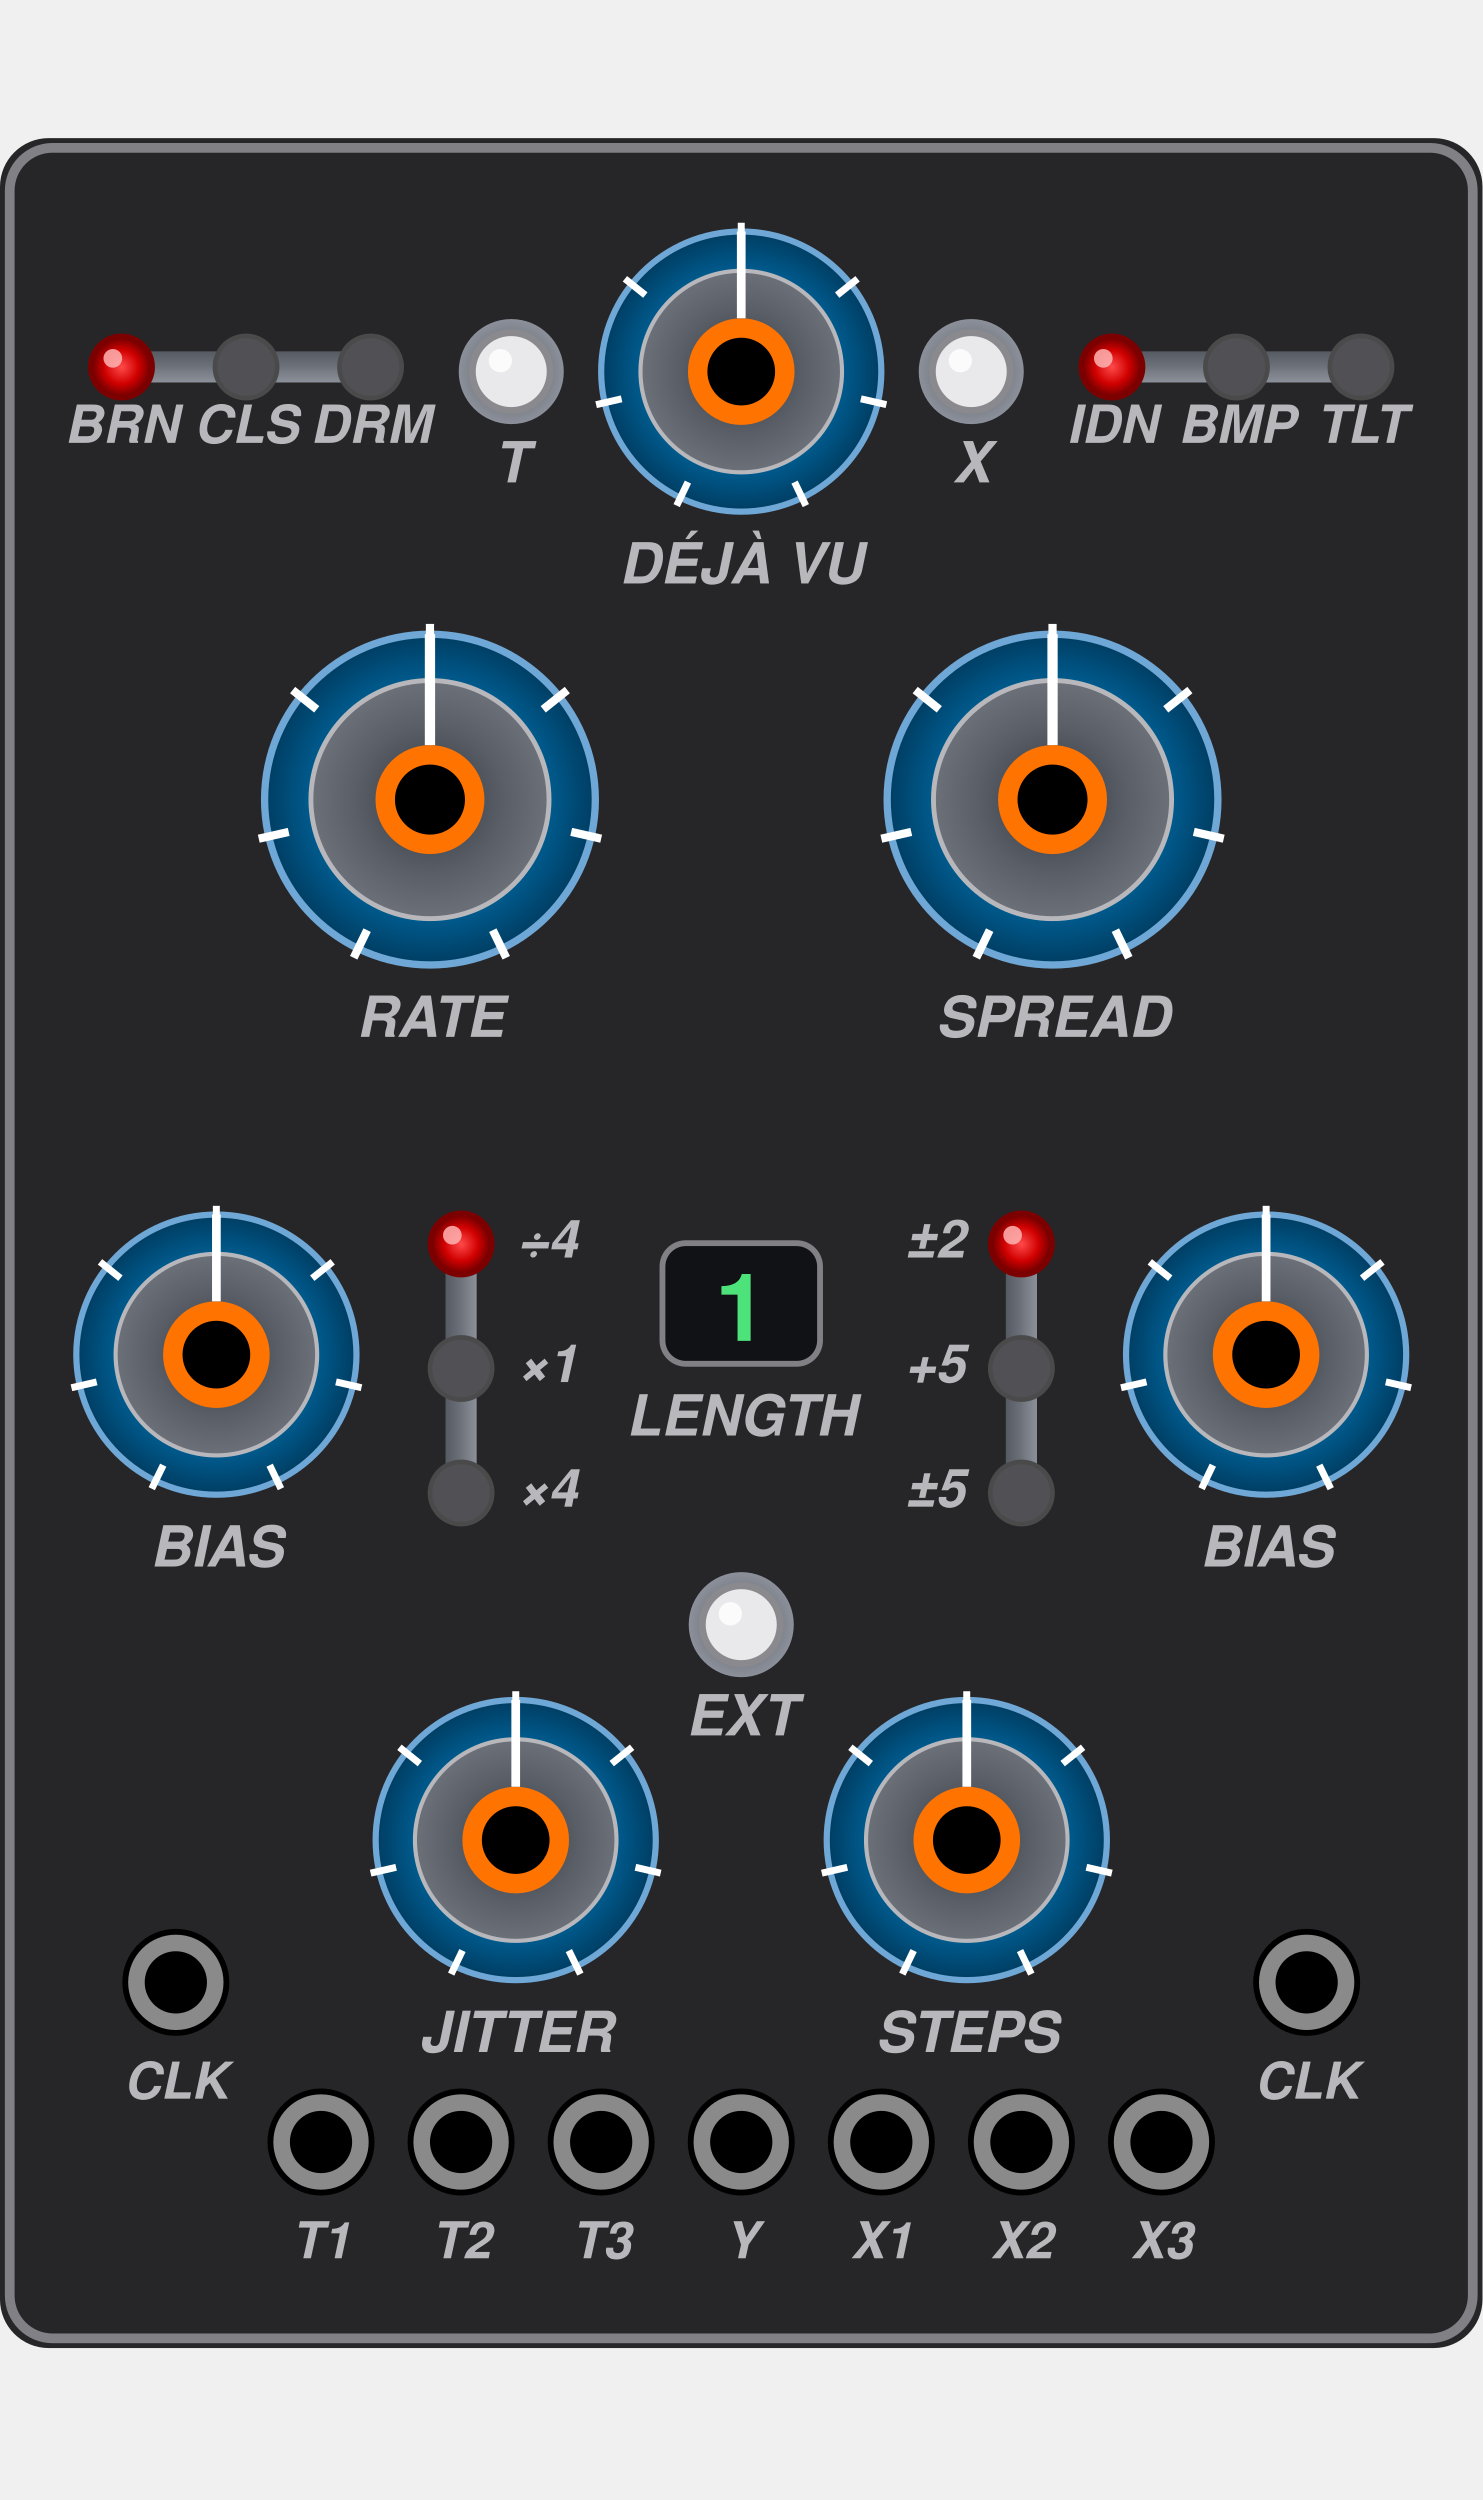
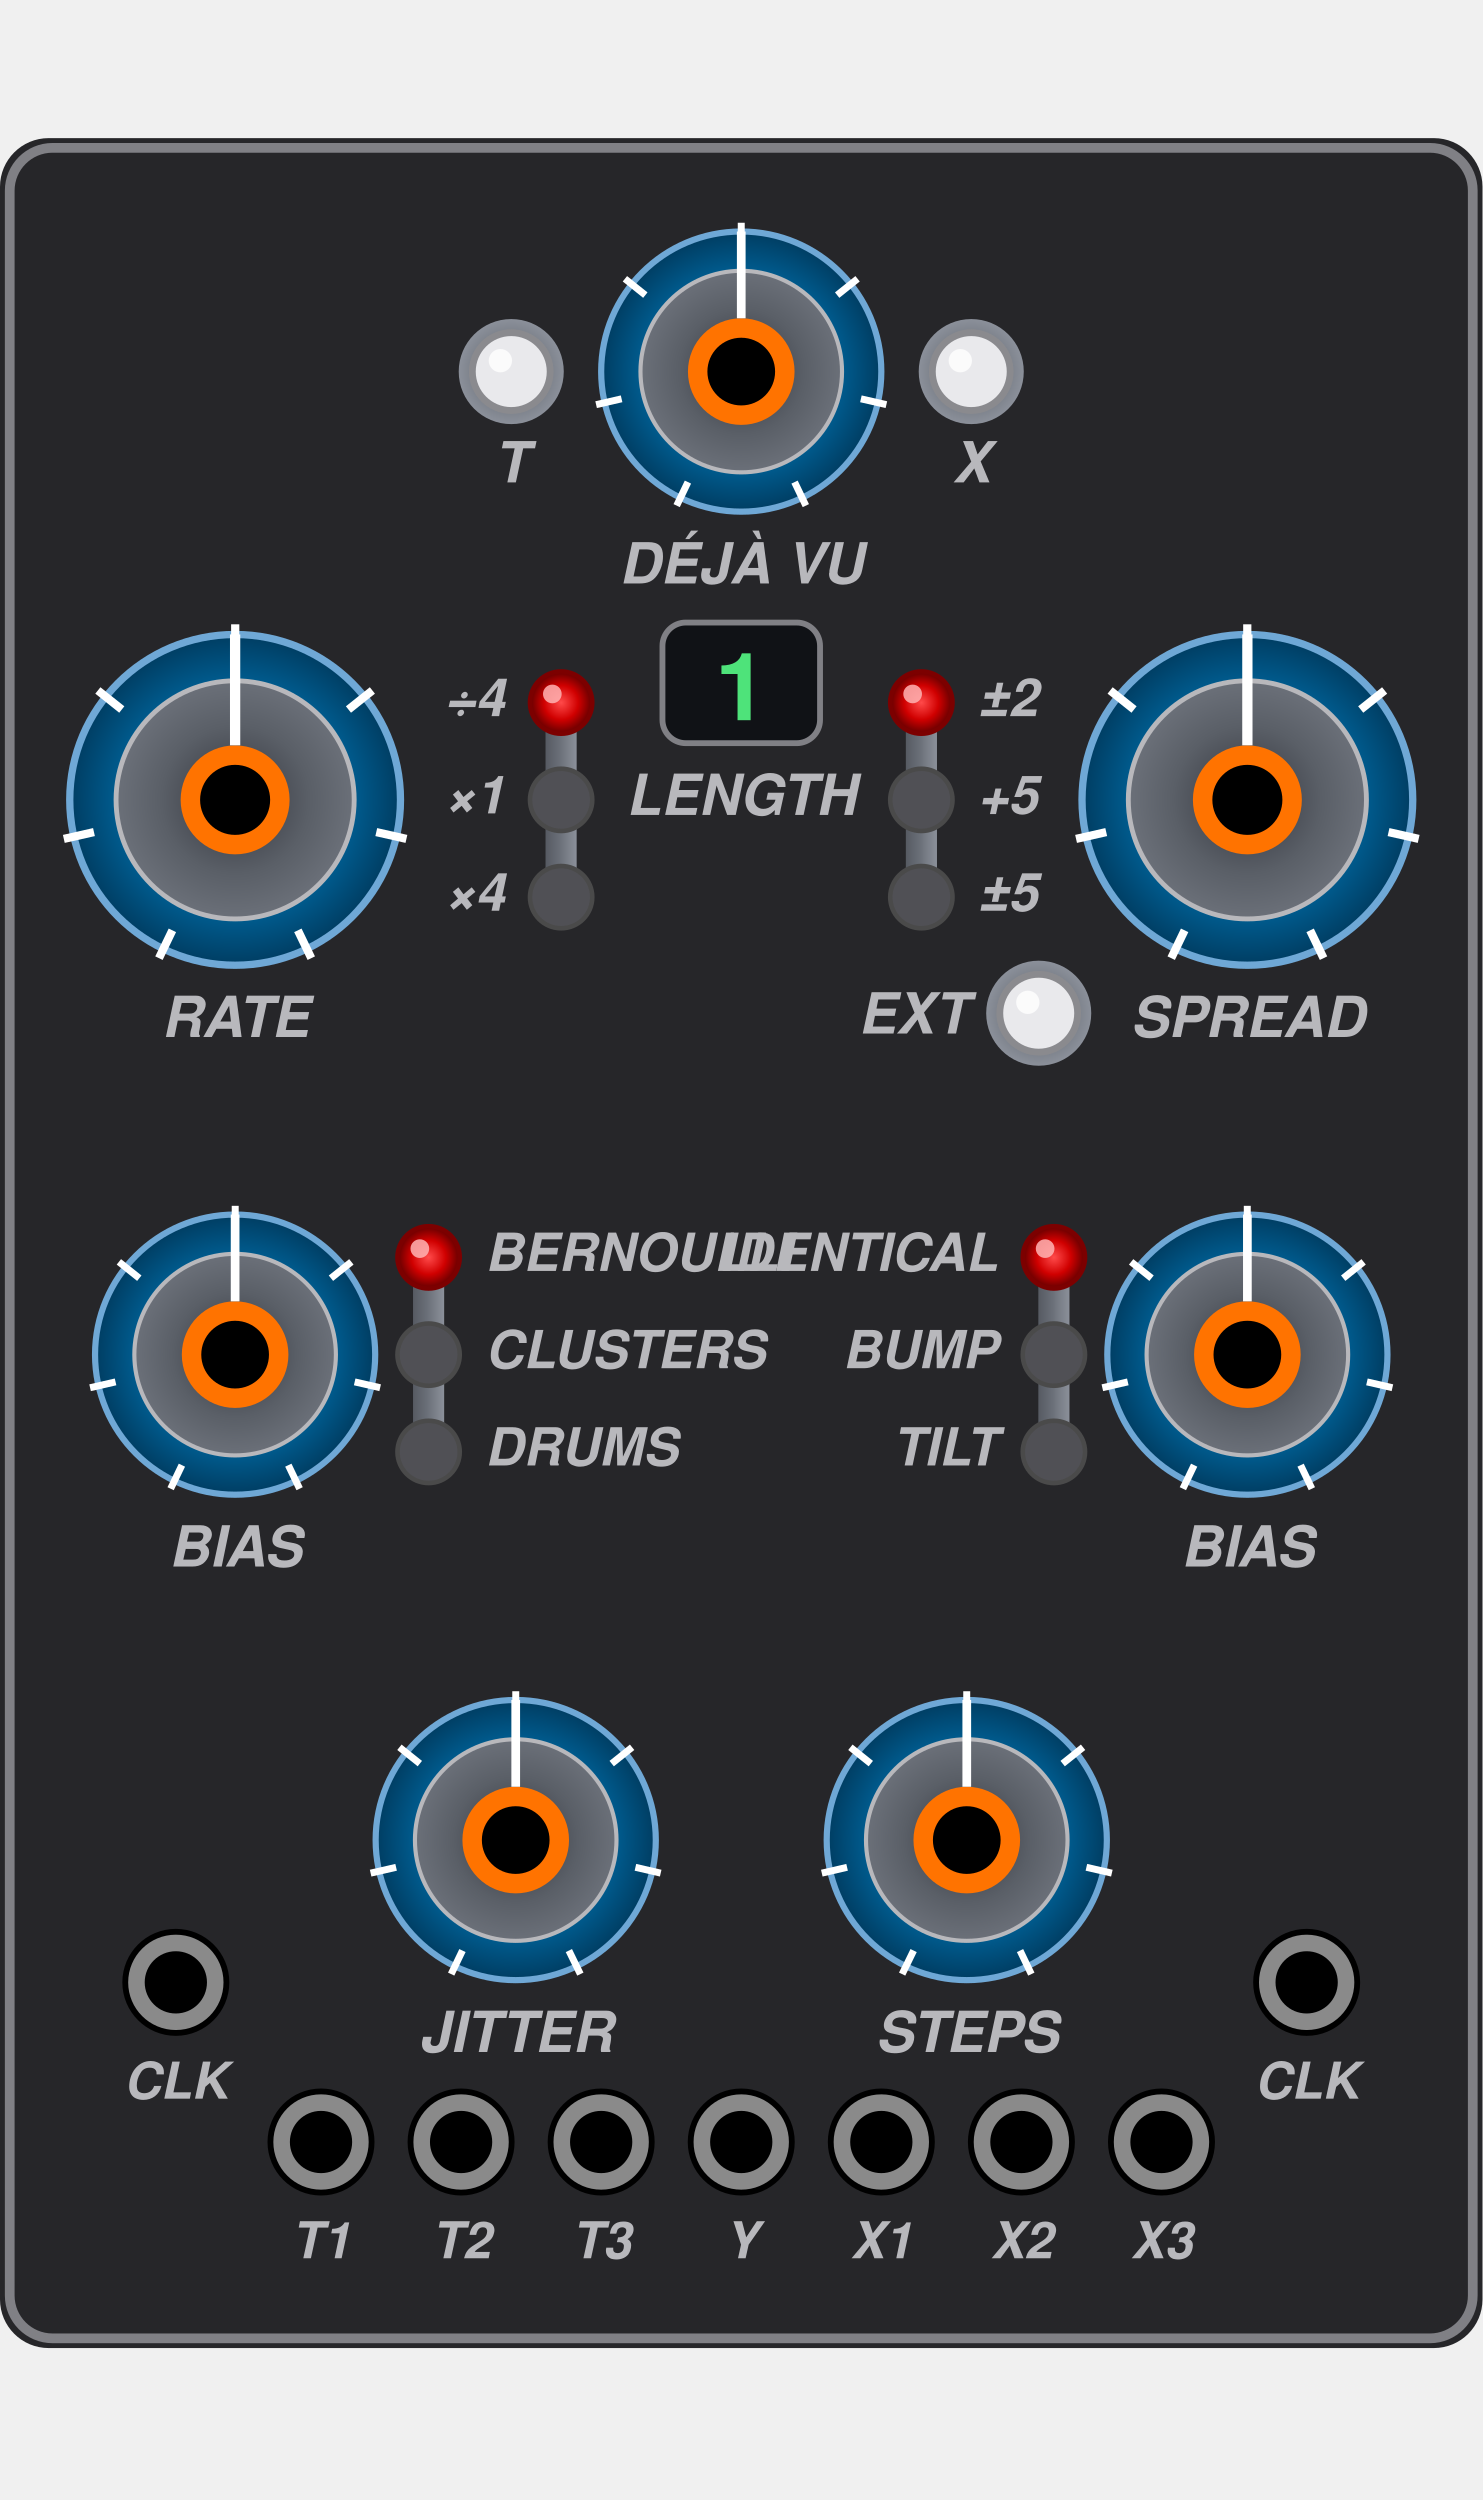
<svg xmlns="http://www.w3.org/2000/svg" width="76.2mm" height="128.5mm" viewBox="3.9 0 76.2 128.5" font-family="Arial Narrow, Helvetica, Arial, sans-serif">
  <defs>
    <linearGradient id="metalStripV" x1="0" y1="0" x2="1" y2="0">
      <stop offset="0" stop-color="#565a62" />
      <stop offset="0.45" stop-color="#6a6f78" />
      <stop offset="0.7" stop-color="#7a7f88" />
      <stop offset="1" stop-color="#8b909a" />
    </linearGradient>
    <linearGradient id="metalStripH" x1="0" y1="0" x2="0" y2="1">
      <stop offset="0" stop-color="#565a62" />
      <stop offset="0.45" stop-color="#6a6f78" />
      <stop offset="0.7" stop-color="#7a7f88" />
      <stop offset="1" stop-color="#8b909a" />
    </linearGradient>
    <radialGradient id="metalDisc">
      <stop offset="0" stop-color="#565a62" />
      <stop offset="0.45" stop-color="#6a6f78" />
      <stop offset="0.7" stop-color="#7a7f88" />
      <stop offset="1" stop-color="#8b909a" />
    </radialGradient>
    <radialGradient id="blueRing">
      <stop offset="0" stop-color="#1688cc" />
      <stop offset="0.55" stop-color="#006da8" />
      <stop offset="1" stop-color="#003d62" />
    </radialGradient>
    <radialGradient id="orangeRing">
      <stop offset="0" stop-color="#f2953a" />
      <stop offset="0.55" stop-color="#d06b00" />
      <stop offset="1" stop-color="#6f3800" />
    </radialGradient>
    <radialGradient id="greenRing">
      <stop offset="0" stop-color="#3ec06a" />
      <stop offset="0.55" stop-color="#149146" />
      <stop offset="1" stop-color="#0a4a24" />
    </radialGradient>
    <radialGradient id="purpleRing">
      <stop offset="0" stop-color="#a07ae0" />
      <stop offset="0.55" stop-color="#7548c0" />
      <stop offset="1" stop-color="#3d2268" />
    </radialGradient>
    <radialGradient id="blueDial">
      <stop offset="0" stop-color="#1d79b7" />
      <stop offset="0.6" stop-color="#00639a" />
      <stop offset="1" stop-color="#00456e" />
    </radialGradient>
    <radialGradient id="knobCap">
      <stop offset="0" stop-color="#3a3d43" />
      <stop offset="0.4" stop-color="#4c5058" />
      <stop offset="0.62" stop-color="#5a5f67" />
      <stop offset="1" stop-color="#6b7079" />
    </radialGradient>
    <radialGradient id="redLed">
      <stop offset="0" stop-color="#ff4a4a" />
      <stop offset="0.55" stop-color="#d00000" />
      <stop offset="1" stop-color="#650000" />
    </radialGradient>
    <radialGradient id="greenLed">
      <stop offset="0" stop-color="#5cf07a" />
      <stop offset="0.55" stop-color="#12a531" />
      <stop offset="1" stop-color="#054d15" />
    </radialGradient>
    <radialGradient id="orangeLed">
      <stop offset="0" stop-color="#ffbf5c" />
      <stop offset="0.55" stop-color="#ef7d00" />
      <stop offset="1" stop-color="#7a3a00" />
    </radialGradient>
  </defs>
  <g transform="translate(3.9 7.0994)">
    <rect x="0" y="0" width="76.2" height="113.591" rx="2.5" fill="#262629" />
    <rect x="0.5" y="0.5" width="75.2" height="112.591" rx="2.2" fill="none" stroke="#808085" stroke-width="0.5" />
    <g data-wcoast-param="tDejaVu">
      <circle cx="26.278" cy="12" r="2.70" fill="url(#metalDisc)" pointer-events="none" data-wcoast-role="button-metal" />
      <circle cx="26.278" cy="12" r="2" fill="#e9e9ec" stroke="#8a8a8e" stroke-width="0.35" data-wcoast-role="step-indicator" data-wcoast-step="on" />
      <circle cx="25.72" cy="11.44" r="0.60" fill="#ffffff" opacity="0.8" data-wcoast-role="led-gloss" pointer-events="none" />
      <text x="26.278" y="17.692" font-size="2.906" font-weight="700" font-style="italic" fill="#b8b8bc" text-anchor="middle" font-family="Arial Narrow, Helvetica, Arial, sans-serif">T</text>
    </g>
    <g data-wcoast-param="dejaVu" data-wcoast-cx="38.1" data-wcoast-cy="12" data-wcoast-angle-min="-150" data-wcoast-angle-max="150" data-wcoast-port="dejaVuIn">
      <circle cx="38.1" cy="12" r="7.2" fill="url(#blueRing)" stroke="#6fa8d6" stroke-width="0.318" />
      <circle cx="38.1" cy="12" r="5.18" fill="url(#knobCap)" stroke="#b8b8bc" stroke-width="0.212" />
      <circle cx="38.1" cy="12" r="2.74" fill="#ff7300" />
      <circle cx="38.1" cy="12" r="1.74" fill="#000000" data-wcoast-role="jackhole" />
      <g data-wcoast-role="indicator">
        <line x1="38.10" y1="4.35" x2="38.10" y2="5.69" stroke="#ffffff" stroke-width="0.358" />
        <line x1="44.08" y1="7.23" x2="43.03" y2="8.07" stroke="#ffffff" stroke-width="0.358" />
        <line x1="45.56" y1="13.70" x2="44.25" y2="13.40" stroke="#ffffff" stroke-width="0.358" />
        <line x1="41.42" y1="18.89" x2="40.84" y2="17.68" stroke="#ffffff" stroke-width="0.358" />
        <line x1="34.78" y1="18.89" x2="35.36" y2="17.68" stroke="#ffffff" stroke-width="0.358" />
        <line x1="30.64" y1="13.70" x2="31.95" y2="13.40" stroke="#ffffff" stroke-width="0.358" />
        <line x1="32.12" y1="7.23" x2="33.17" y2="8.07" stroke="#ffffff" stroke-width="0.358" />
        <line x1="38.1" y1="9.26" x2="38.1" y2="4.80" stroke="#ffffff" stroke-width="0.447" />
      </g>
    </g>
    <text x="38.1" y="22.892" font-size="2.906" font-weight="700" font-style="italic" fill="#b8b8bc" text-anchor="middle" font-family="Arial Narrow, Helvetica, Arial, sans-serif">DÉJÀ VU</text>
    <g data-wcoast-param="xDejaVu">
      <circle cx="49.922" cy="12" r="2.70" fill="url(#metalDisc)" pointer-events="none" data-wcoast-role="button-metal" />
      <circle cx="49.922" cy="12" r="2" fill="#e9e9ec" stroke="#8a8a8e" stroke-width="0.35" data-wcoast-role="step-indicator" data-wcoast-step="on" />
      <circle cx="49.36" cy="11.44" r="0.60" fill="#ffffff" opacity="0.8" data-wcoast-role="led-gloss" pointer-events="none" />
      <text x="49.922" y="17.692" font-size="2.906" font-weight="700" font-style="italic" fill="#b8b8bc" text-anchor="middle" font-family="Arial Narrow, Helvetica, Arial, sans-serif">X</text>
    </g>
    <g data-wcoast-param="tMode">
-       <rect x="6.25" y="10.96" width="12.80" height="1.60" fill="url(#metalStripH)" />
-       <circle cx="6.246" cy="11.765" r="1.6" fill="url(#redLed)" stroke="#7c0000" stroke-width="0.237" data-wcoast-role="step-indicator" data-wcoast-step="bernoulli" />
-       <circle cx="5.80" cy="11.32" r="0.48" fill="#ffb4b4" opacity="0.85" data-wcoast-role="led-gloss" pointer-events="none" />
-       <text x="6.246" y="15.665" font-size="2.706" font-weight="700" font-style="italic" fill="#b8b8bc" text-anchor="middle" font-family="Arial Narrow, Helvetica, Arial, sans-serif">BRN</text>
-       <circle cx="12.646" cy="11.765" r="1.6" fill="#505055" stroke="#4a4a4a" stroke-width="0.237" data-wcoast-role="step-indicator" data-wcoast-step="clusters" />
-       <circle cx="12.20" cy="11.32" r="0.48" fill="#ffb4b4" opacity="0" data-wcoast-role="led-gloss" pointer-events="none" />
-       <text x="12.646" y="15.665" font-size="2.706" font-weight="700" font-style="italic" fill="#b8b8bc" text-anchor="middle" font-family="Arial Narrow, Helvetica, Arial, sans-serif">CLS</text>
-       <circle cx="19.046" cy="11.765" r="1.6" fill="#505055" stroke="#4a4a4a" stroke-width="0.237" data-wcoast-role="step-indicator" data-wcoast-step="drums" />
-       <circle cx="18.60" cy="11.32" r="0.48" fill="#ffb4b4" opacity="0" data-wcoast-role="led-gloss" pointer-events="none" />
-       <text x="19.046" y="15.665" font-size="2.706" font-weight="700" font-style="italic" fill="#b8b8bc" text-anchor="middle" font-family="Arial Narrow, Helvetica, Arial, sans-serif">DRM</text>
+       <rect x="21.23" y="57.53" width="1.60" height="10.00" fill="url(#metalStripV)" />
+       <circle cx="22.03" cy="57.529" r="1.6" fill="url(#redLed)" stroke="#7c0000" stroke-width="0.237" data-wcoast-role="step-indicator" data-wcoast-step="bernoulli" />
+       <circle cx="21.58" cy="57.08" r="0.48" fill="#ffb4b4" opacity="0.85" data-wcoast-role="led-gloss" pointer-events="none" />
+       <text x="24.93" y="58.229" font-size="2.706" font-weight="700" font-style="italic" fill="#b8b8bc" text-anchor="start" font-family="Arial Narrow, Helvetica, Arial, sans-serif">BERNOULLI</text>
+       <circle cx="22.03" cy="62.529" r="1.6" fill="#505055" stroke="#4a4a4a" stroke-width="0.237" data-wcoast-role="step-indicator" data-wcoast-step="clusters" />
+       <circle cx="21.58" cy="62.08" r="0.48" fill="#ffb4b4" opacity="0" data-wcoast-role="led-gloss" pointer-events="none" />
+       <text x="24.93" y="63.229" font-size="2.706" font-weight="700" font-style="italic" fill="#b8b8bc" text-anchor="start" font-family="Arial Narrow, Helvetica, Arial, sans-serif">CLUSTERS</text>
+       <circle cx="22.03" cy="67.529" r="1.6" fill="#505055" stroke="#4a4a4a" stroke-width="0.237" data-wcoast-role="step-indicator" data-wcoast-step="drums" />
+       <circle cx="21.58" cy="67.08" r="0.48" fill="#ffb4b4" opacity="0" data-wcoast-role="led-gloss" pointer-events="none" />
+       <text x="24.93" y="68.229" font-size="2.706" font-weight="700" font-style="italic" fill="#b8b8bc" text-anchor="start" font-family="Arial Narrow, Helvetica, Arial, sans-serif">DRUMS</text>
    </g>
    <g data-wcoast-param="xMode">
-       <rect x="57.15" y="10.96" width="12.80" height="1.60" fill="url(#metalStripH)" />
-       <circle cx="57.154" cy="11.765" r="1.6" fill="url(#redLed)" stroke="#7c0000" stroke-width="0.237" data-wcoast-role="step-indicator" data-wcoast-step="identical" />
-       <circle cx="56.71" cy="11.32" r="0.48" fill="#ffb4b4" opacity="0.85" data-wcoast-role="led-gloss" pointer-events="none" />
-       <text x="57.154" y="15.665" font-size="2.706" font-weight="700" font-style="italic" fill="#b8b8bc" text-anchor="middle" font-family="Arial Narrow, Helvetica, Arial, sans-serif">IDN</text>
-       <circle cx="63.554" cy="11.765" r="1.6" fill="#505055" stroke="#4a4a4a" stroke-width="0.237" data-wcoast-role="step-indicator" data-wcoast-step="bump" />
-       <circle cx="63.11" cy="11.32" r="0.48" fill="#ffb4b4" opacity="0" data-wcoast-role="led-gloss" pointer-events="none" />
-       <text x="63.554" y="15.665" font-size="2.706" font-weight="700" font-style="italic" fill="#b8b8bc" text-anchor="middle" font-family="Arial Narrow, Helvetica, Arial, sans-serif">BMP</text>
-       <circle cx="69.954" cy="11.765" r="1.6" fill="#505055" stroke="#4a4a4a" stroke-width="0.237" data-wcoast-role="step-indicator" data-wcoast-step="tilt" />
-       <circle cx="69.51" cy="11.32" r="0.48" fill="#ffb4b4" opacity="0" data-wcoast-role="led-gloss" pointer-events="none" />
-       <text x="69.954" y="15.665" font-size="2.706" font-weight="700" font-style="italic" fill="#b8b8bc" text-anchor="middle" font-family="Arial Narrow, Helvetica, Arial, sans-serif">TLT</text>
-     </g>
-     <g data-wcoast-param="tRate" data-wcoast-cx="22.1" data-wcoast-cy="34" data-wcoast-angle-min="-150" data-wcoast-angle-max="150" data-wcoast-port="tRateIn">
-       <circle cx="22.1" cy="34" r="8.5" fill="url(#blueRing)" stroke="#6fa8d6" stroke-width="0.375" />
-       <circle cx="22.1" cy="34" r="6.12" fill="url(#knobCap)" stroke="#b8b8bc" stroke-width="0.25" />
-       <circle cx="22.1" cy="34" r="2.8" fill="#ff7300" />
-       <circle cx="22.1" cy="34" r="1.8" fill="#000000" data-wcoast-role="jackhole" />
-       <g data-wcoast-role="indicator">
-         <line x1="22.10" y1="24.97" x2="22.10" y2="26.56" stroke="#ffffff" stroke-width="0.422" />
-         <line x1="29.16" y1="28.37" x2="27.92" y2="29.36" stroke="#ffffff" stroke-width="0.422" />
-         <line x1="30.90" y1="36.01" x2="29.36" y2="35.66" stroke="#ffffff" stroke-width="0.422" />
-         <line x1="26.02" y1="42.13" x2="25.33" y2="40.71" stroke="#ffffff" stroke-width="0.422" />
-         <line x1="18.18" y1="42.13" x2="18.87" y2="40.71" stroke="#ffffff" stroke-width="0.422" />
-         <line x1="13.30" y1="36.01" x2="14.84" y2="35.66" stroke="#ffffff" stroke-width="0.422" />
-         <line x1="15.04" y1="28.37" x2="16.28" y2="29.36" stroke="#ffffff" stroke-width="0.422" />
-         <line x1="22.1" y1="31.20" x2="22.1" y2="25.50" stroke="#ffffff" stroke-width="0.528" />
-       </g>
-     </g>
-     <text x="22.1" y="46.192" font-size="2.906" font-weight="700" font-style="italic" fill="#b8b8bc" text-anchor="middle" font-family="Arial Narrow, Helvetica, Arial, sans-serif">RATE</text>
-     <g data-wcoast-param="xSpread" data-wcoast-cx="54.1" data-wcoast-cy="34" data-wcoast-angle-min="-150" data-wcoast-angle-max="150" data-wcoast-port="xSpreadIn">
-       <circle cx="54.1" cy="34" r="8.5" fill="url(#blueRing)" stroke="#6fa8d6" stroke-width="0.375" />
-       <circle cx="54.1" cy="34" r="6.12" fill="url(#knobCap)" stroke="#b8b8bc" stroke-width="0.25" />
-       <circle cx="54.1" cy="34" r="2.8" fill="#ff7300" />
-       <circle cx="54.1" cy="34" r="1.8" fill="#000000" data-wcoast-role="jackhole" />
-       <g data-wcoast-role="indicator">
-         <line x1="54.10" y1="24.97" x2="54.10" y2="26.56" stroke="#ffffff" stroke-width="0.422" />
-         <line x1="61.16" y1="28.37" x2="59.92" y2="29.36" stroke="#ffffff" stroke-width="0.422" />
-         <line x1="62.90" y1="36.01" x2="61.36" y2="35.66" stroke="#ffffff" stroke-width="0.422" />
-         <line x1="58.02" y1="42.13" x2="57.33" y2="40.71" stroke="#ffffff" stroke-width="0.422" />
-         <line x1="50.18" y1="42.13" x2="50.87" y2="40.71" stroke="#ffffff" stroke-width="0.422" />
-         <line x1="45.30" y1="36.01" x2="46.84" y2="35.66" stroke="#ffffff" stroke-width="0.422" />
-         <line x1="47.04" y1="28.37" x2="48.28" y2="29.36" stroke="#ffffff" stroke-width="0.422" />
-         <line x1="54.1" y1="31.20" x2="54.1" y2="25.50" stroke="#ffffff" stroke-width="0.528" />
-       </g>
-     </g>
-     <text x="54.1" y="46.192" font-size="2.906" font-weight="700" font-style="italic" fill="#b8b8bc" text-anchor="middle" font-family="Arial Narrow, Helvetica, Arial, sans-serif">SPREAD</text>
-     <g data-wcoast-param="dejaVuLength" data-wcoast-role="readout" data-wcoast-menu="1" data-wcoast-cx="38.10" data-wcoast-cy="59.90" data-wcoast-w="8.1">
-       <rect x="34.05" y="56.8" width="8.1" height="6.2" rx="1.2" fill="#101216" stroke="#808085" stroke-width="0.3" />
-       <text x="38.10" y="61.82" data-wcoast-role="readout-text" font-size="4.84" font-weight="700" fill="#4ee37a" text-anchor="middle" font-family="Arial Narrow, Helvetica, Arial, sans-serif">1</text>
-       <text x="38.1" y="66.688" font-size="2.906" font-weight="700" font-style="italic" fill="#b8b8bc" text-anchor="middle" font-family="Arial Narrow, Helvetica, Arial, sans-serif">LENGTH</text>
-     </g>
-     <g data-wcoast-param="tBias" data-wcoast-cx="11.122" data-wcoast-cy="62.529" data-wcoast-angle-min="-150" data-wcoast-angle-max="150" data-wcoast-port="tBiasIn">
-       <circle cx="11.122" cy="62.529" r="7.2" fill="url(#blueRing)" stroke="#6fa8d6" stroke-width="0.318" />
-       <circle cx="11.122" cy="62.529" r="5.18" fill="url(#knobCap)" stroke="#b8b8bc" stroke-width="0.212" />
-       <circle cx="11.122" cy="62.529" r="2.74" fill="#ff7300" />
-       <circle cx="11.122" cy="62.529" r="1.74" fill="#000000" data-wcoast-role="jackhole" />
-       <g data-wcoast-role="indicator">
-         <line x1="11.12" y1="54.88" x2="11.12" y2="56.22" stroke="#ffffff" stroke-width="0.358" />
-         <line x1="17.10" y1="57.76" x2="16.05" y2="58.60" stroke="#ffffff" stroke-width="0.358" />
-         <line x1="18.58" y1="64.23" x2="17.27" y2="63.93" stroke="#ffffff" stroke-width="0.358" />
-         <line x1="14.44" y1="69.42" x2="13.86" y2="68.21" stroke="#ffffff" stroke-width="0.358" />
-         <line x1="7.80" y1="69.42" x2="8.39" y2="68.21" stroke="#ffffff" stroke-width="0.358" />
-         <line x1="3.67" y1="64.23" x2="4.97" y2="63.93" stroke="#ffffff" stroke-width="0.358" />
-         <line x1="5.14" y1="57.76" x2="6.19" y2="58.60" stroke="#ffffff" stroke-width="0.358" />
-         <line x1="11.122" y1="59.79" x2="11.122" y2="55.33" stroke="#ffffff" stroke-width="0.447" />
-       </g>
-     </g>
-     <text x="11.122" y="73.421" font-size="2.906" font-weight="700" font-style="italic" fill="#b8b8bc" text-anchor="middle" font-family="Arial Narrow, Helvetica, Arial, sans-serif">BIAS</text>
+       <rect x="53.37" y="57.53" width="1.60" height="10.00" fill="url(#metalStripV)" />
+       <circle cx="54.17" cy="57.529" r="1.6" fill="url(#redLed)" stroke="#7c0000" stroke-width="0.237" data-wcoast-role="step-indicator" data-wcoast-step="identical" />
+       <circle cx="53.72" cy="57.08" r="0.48" fill="#ffb4b4" opacity="0.85" data-wcoast-role="led-gloss" pointer-events="none" />
+       <text x="51.27" y="58.229" font-size="2.706" font-weight="700" font-style="italic" fill="#b8b8bc" text-anchor="end" font-family="Arial Narrow, Helvetica, Arial, sans-serif">IDENTICAL</text>
+       <circle cx="54.17" cy="62.529" r="1.6" fill="#505055" stroke="#4a4a4a" stroke-width="0.237" data-wcoast-role="step-indicator" data-wcoast-step="bump" />
+       <circle cx="53.72" cy="62.08" r="0.48" fill="#ffb4b4" opacity="0" data-wcoast-role="led-gloss" pointer-events="none" />
+       <text x="51.27" y="63.229" font-size="2.706" font-weight="700" font-style="italic" fill="#b8b8bc" text-anchor="end" font-family="Arial Narrow, Helvetica, Arial, sans-serif">BUMP</text>
+       <circle cx="54.17" cy="67.529" r="1.6" fill="#505055" stroke="#4a4a4a" stroke-width="0.237" data-wcoast-role="step-indicator" data-wcoast-step="tilt" />
+       <circle cx="53.72" cy="67.08" r="0.48" fill="#ffb4b4" opacity="0" data-wcoast-role="led-gloss" pointer-events="none" />
+       <text x="51.27" y="68.229" font-size="2.706" font-weight="700" font-style="italic" fill="#b8b8bc" text-anchor="end" font-family="Arial Narrow, Helvetica, Arial, sans-serif">TILT</text>
+     </g>
+     <g data-wcoast-param="tRate" data-wcoast-cx="12.085" data-wcoast-cy="34.014" data-wcoast-angle-min="-150" data-wcoast-angle-max="150" data-wcoast-port="tRateIn">
+       <circle cx="12.085" cy="34.014" r="8.5" fill="url(#blueRing)" stroke="#6fa8d6" stroke-width="0.375" />
+       <circle cx="12.085" cy="34.014" r="6.12" fill="url(#knobCap)" stroke="#b8b8bc" stroke-width="0.25" />
+       <circle cx="12.085" cy="34.014" r="2.8" fill="#ff7300" />
+       <circle cx="12.085" cy="34.014" r="1.8" fill="#000000" data-wcoast-role="jackhole" />
+       <g data-wcoast-role="indicator">
+         <line x1="12.09" y1="24.99" x2="12.09" y2="26.57" stroke="#ffffff" stroke-width="0.422" />
+         <line x1="19.14" y1="28.39" x2="17.91" y2="29.37" stroke="#ffffff" stroke-width="0.422" />
+         <line x1="20.89" y1="36.02" x2="19.34" y2="35.67" stroke="#ffffff" stroke-width="0.422" />
+         <line x1="16.00" y1="42.15" x2="15.31" y2="40.72" stroke="#ffffff" stroke-width="0.422" />
+         <line x1="8.17" y1="42.15" x2="8.86" y2="40.72" stroke="#ffffff" stroke-width="0.422" />
+         <line x1="3.28" y1="36.02" x2="4.83" y2="35.67" stroke="#ffffff" stroke-width="0.422" />
+         <line x1="5.03" y1="28.39" x2="6.26" y2="29.37" stroke="#ffffff" stroke-width="0.422" />
+         <line x1="12.085" y1="31.21" x2="12.085" y2="25.51" stroke="#ffffff" stroke-width="0.528" />
+       </g>
+     </g>
+     <text x="12.085" y="46.206" font-size="2.906" font-weight="700" font-style="italic" fill="#b8b8bc" text-anchor="middle" font-family="Arial Narrow, Helvetica, Arial, sans-serif">RATE</text>
+     <g data-wcoast-param="xSpread" data-wcoast-cx="64.115" data-wcoast-cy="34.014" data-wcoast-angle-min="-150" data-wcoast-angle-max="150" data-wcoast-port="xSpreadIn">
+       <circle cx="64.115" cy="34.014" r="8.5" fill="url(#blueRing)" stroke="#6fa8d6" stroke-width="0.375" />
+       <circle cx="64.115" cy="34.014" r="6.12" fill="url(#knobCap)" stroke="#b8b8bc" stroke-width="0.25" />
+       <circle cx="64.115" cy="34.014" r="2.8" fill="#ff7300" />
+       <circle cx="64.115" cy="34.014" r="1.8" fill="#000000" data-wcoast-role="jackhole" />
+       <g data-wcoast-role="indicator">
+         <line x1="64.11" y1="24.99" x2="64.11" y2="26.57" stroke="#ffffff" stroke-width="0.422" />
+         <line x1="71.17" y1="28.39" x2="69.94" y2="29.37" stroke="#ffffff" stroke-width="0.422" />
+         <line x1="72.92" y1="36.02" x2="71.37" y2="35.67" stroke="#ffffff" stroke-width="0.422" />
+         <line x1="68.03" y1="42.15" x2="67.34" y2="40.72" stroke="#ffffff" stroke-width="0.422" />
+         <line x1="60.20" y1="42.15" x2="60.89" y2="40.72" stroke="#ffffff" stroke-width="0.422" />
+         <line x1="55.31" y1="36.02" x2="56.86" y2="35.67" stroke="#ffffff" stroke-width="0.422" />
+         <line x1="57.06" y1="28.39" x2="58.29" y2="29.37" stroke="#ffffff" stroke-width="0.422" />
+         <line x1="64.115" y1="31.21" x2="64.115" y2="25.51" stroke="#ffffff" stroke-width="0.528" />
+       </g>
+     </g>
+     <text x="64.115" y="46.206" font-size="2.906" font-weight="700" font-style="italic" fill="#b8b8bc" text-anchor="middle" font-family="Arial Narrow, Helvetica, Arial, sans-serif">SPREAD</text>
+     <g data-wcoast-param="external">
+       <circle cx="53.39" cy="44.98" r="2.70" fill="url(#metalDisc)" pointer-events="none" data-wcoast-role="button-metal" />
+       <circle cx="53.39" cy="44.98" r="2" fill="#e9e9ec" stroke="#8a8a8e" stroke-width="0.35" data-wcoast-role="step-indicator" data-wcoast-step="on" />
+       <circle cx="52.83" cy="44.42" r="0.60" fill="#ffffff" opacity="0.8" data-wcoast-role="led-gloss" pointer-events="none" />
+       <text x="49.79" y="46.026" font-size="2.906" font-weight="700" font-style="italic" fill="#b8b8bc" text-anchor="end" font-family="Arial Narrow, Helvetica, Arial, sans-serif">EXT</text>
+     </g>
+     <g data-wcoast-param="dejaVuLength" data-wcoast-role="readout" data-wcoast-menu="1" data-wcoast-cx="38.10" data-wcoast-cy="28.00" data-wcoast-w="8.1">
+       <rect x="34.05" y="24.9" width="8.1" height="6.2" rx="1.2" fill="#101216" stroke="#808085" stroke-width="0.3" />
+       <text x="38.10" y="29.92" data-wcoast-role="readout-text" font-size="4.84" font-weight="700" fill="#4ee37a" text-anchor="middle" font-family="Arial Narrow, Helvetica, Arial, sans-serif">1</text>
+       <text x="38.1" y="34.792" font-size="2.906" font-weight="700" font-style="italic" fill="#b8b8bc" text-anchor="middle" font-family="Arial Narrow, Helvetica, Arial, sans-serif">LENGTH</text>
+     </g>
+     <g data-wcoast-param="tBias" data-wcoast-cx="12.085" data-wcoast-cy="62.529" data-wcoast-angle-min="-150" data-wcoast-angle-max="150" data-wcoast-port="tBiasIn">
+       <circle cx="12.085" cy="62.529" r="7.2" fill="url(#blueRing)" stroke="#6fa8d6" stroke-width="0.318" />
+       <circle cx="12.085" cy="62.529" r="5.18" fill="url(#knobCap)" stroke="#b8b8bc" stroke-width="0.212" />
+       <circle cx="12.085" cy="62.529" r="2.74" fill="#ff7300" />
+       <circle cx="12.085" cy="62.529" r="1.74" fill="#000000" data-wcoast-role="jackhole" />
+       <g data-wcoast-role="indicator">
+         <line x1="12.09" y1="54.88" x2="12.09" y2="56.22" stroke="#ffffff" stroke-width="0.358" />
+         <line x1="18.06" y1="57.76" x2="17.01" y2="58.60" stroke="#ffffff" stroke-width="0.358" />
+         <line x1="19.54" y1="64.23" x2="18.23" y2="63.93" stroke="#ffffff" stroke-width="0.358" />
+         <line x1="15.40" y1="69.42" x2="14.82" y2="68.21" stroke="#ffffff" stroke-width="0.358" />
+         <line x1="8.77" y1="69.42" x2="9.35" y2="68.21" stroke="#ffffff" stroke-width="0.358" />
+         <line x1="4.63" y1="64.23" x2="5.94" y2="63.93" stroke="#ffffff" stroke-width="0.358" />
+         <line x1="6.11" y1="57.76" x2="7.16" y2="58.60" stroke="#ffffff" stroke-width="0.358" />
+         <line x1="12.085" y1="59.79" x2="12.085" y2="55.33" stroke="#ffffff" stroke-width="0.447" />
+       </g>
+     </g>
+     <text x="12.085" y="73.421" font-size="2.906" font-weight="700" font-style="italic" fill="#b8b8bc" text-anchor="middle" font-family="Arial Narrow, Helvetica, Arial, sans-serif">BIAS</text>
    <g data-wcoast-param="tJitter" data-wcoast-cx="26.508" data-wcoast-cy="87.48" data-wcoast-angle-min="-150" data-wcoast-angle-max="150" data-wcoast-port="tJitterIn">
      <circle cx="26.508" cy="87.48" r="7.2" fill="url(#blueRing)" stroke="#6fa8d6" stroke-width="0.318" />
      <circle cx="26.508" cy="87.48" r="5.18" fill="url(#knobCap)" stroke="#b8b8bc" stroke-width="0.212" />
      <circle cx="26.508" cy="87.48" r="2.74" fill="#ff7300" />
      <circle cx="26.508" cy="87.48" r="1.74" fill="#000000" data-wcoast-role="jackhole" />
      <g data-wcoast-role="indicator">
        <line x1="26.51" y1="79.83" x2="26.51" y2="81.17" stroke="#ffffff" stroke-width="0.358" />
        <line x1="32.49" y1="82.71" x2="31.44" y2="83.55" stroke="#ffffff" stroke-width="0.358" />
        <line x1="33.96" y1="89.18" x2="32.66" y2="88.88" stroke="#ffffff" stroke-width="0.358" />
        <line x1="29.83" y1="94.37" x2="29.24" y2="93.16" stroke="#ffffff" stroke-width="0.358" />
        <line x1="23.19" y1="94.37" x2="23.77" y2="93.16" stroke="#ffffff" stroke-width="0.358" />
        <line x1="19.05" y1="89.18" x2="20.36" y2="88.88" stroke="#ffffff" stroke-width="0.358" />
        <line x1="20.53" y1="82.71" x2="21.58" y2="83.55" stroke="#ffffff" stroke-width="0.358" />
        <line x1="26.508" y1="84.74" x2="26.508" y2="80.28" stroke="#ffffff" stroke-width="0.447" />
      </g>
    </g>
    <text x="26.508" y="98.372" font-size="2.906" font-weight="700" font-style="italic" fill="#b8b8bc" text-anchor="middle" font-family="Arial Narrow, Helvetica, Arial, sans-serif">JITTER</text>
-     <g data-wcoast-param="xSteps" data-wcoast-cx="49.693" data-wcoast-cy="87.48" data-wcoast-angle-min="-150" data-wcoast-angle-max="150" data-wcoast-port="xStepsIn">
-       <circle cx="49.693" cy="87.48" r="7.2" fill="url(#blueRing)" stroke="#6fa8d6" stroke-width="0.318" />
-       <circle cx="49.693" cy="87.48" r="5.18" fill="url(#knobCap)" stroke="#b8b8bc" stroke-width="0.212" />
-       <circle cx="49.693" cy="87.48" r="2.74" fill="#ff7300" />
-       <circle cx="49.693" cy="87.48" r="1.74" fill="#000000" data-wcoast-role="jackhole" />
+     <g data-wcoast-param="xSteps" data-wcoast-cx="49.692" data-wcoast-cy="87.48" data-wcoast-angle-min="-150" data-wcoast-angle-max="150" data-wcoast-port="xStepsIn">
+       <circle cx="49.692" cy="87.48" r="7.2" fill="url(#blueRing)" stroke="#6fa8d6" stroke-width="0.318" />
+       <circle cx="49.692" cy="87.48" r="5.18" fill="url(#knobCap)" stroke="#b8b8bc" stroke-width="0.212" />
+       <circle cx="49.692" cy="87.48" r="2.74" fill="#ff7300" />
+       <circle cx="49.692" cy="87.48" r="1.74" fill="#000000" data-wcoast-role="jackhole" />
      <g data-wcoast-role="indicator">
        <line x1="49.69" y1="79.83" x2="49.69" y2="81.17" stroke="#ffffff" stroke-width="0.358" />
        <line x1="55.67" y1="82.71" x2="54.62" y2="83.55" stroke="#ffffff" stroke-width="0.358" />
        <line x1="57.15" y1="89.18" x2="55.84" y2="88.88" stroke="#ffffff" stroke-width="0.358" />
        <line x1="53.01" y1="94.37" x2="52.43" y2="93.16" stroke="#ffffff" stroke-width="0.358" />
-         <line x1="46.38" y1="94.37" x2="46.96" y2="93.16" stroke="#ffffff" stroke-width="0.358" />
-         <line x1="42.24" y1="89.18" x2="43.55" y2="88.88" stroke="#ffffff" stroke-width="0.358" />
+         <line x1="46.37" y1="94.37" x2="46.96" y2="93.16" stroke="#ffffff" stroke-width="0.358" />
+         <line x1="42.24" y1="89.18" x2="43.54" y2="88.88" stroke="#ffffff" stroke-width="0.358" />
        <line x1="43.71" y1="82.71" x2="44.76" y2="83.55" stroke="#ffffff" stroke-width="0.358" />
-         <line x1="49.693" y1="84.74" x2="49.693" y2="80.28" stroke="#ffffff" stroke-width="0.447" />
-       </g>
-     </g>
-     <text x="49.693" y="98.372" font-size="2.906" font-weight="700" font-style="italic" fill="#b8b8bc" text-anchor="middle" font-family="Arial Narrow, Helvetica, Arial, sans-serif">STEPS</text>
-     <g data-wcoast-param="xBias" data-wcoast-cx="65.078" data-wcoast-cy="62.529" data-wcoast-angle-min="-150" data-wcoast-angle-max="150" data-wcoast-port="xBiasIn">
-       <circle cx="65.078" cy="62.529" r="7.2" fill="url(#blueRing)" stroke="#6fa8d6" stroke-width="0.318" />
-       <circle cx="65.078" cy="62.529" r="5.18" fill="url(#knobCap)" stroke="#b8b8bc" stroke-width="0.212" />
-       <circle cx="65.078" cy="62.529" r="2.74" fill="#ff7300" />
-       <circle cx="65.078" cy="62.529" r="1.74" fill="#000000" data-wcoast-role="jackhole" />
-       <g data-wcoast-role="indicator">
-         <line x1="65.08" y1="54.88" x2="65.08" y2="56.22" stroke="#ffffff" stroke-width="0.358" />
-         <line x1="71.06" y1="57.76" x2="70.01" y2="58.60" stroke="#ffffff" stroke-width="0.358" />
-         <line x1="72.53" y1="64.23" x2="71.23" y2="63.93" stroke="#ffffff" stroke-width="0.358" />
-         <line x1="68.40" y1="69.42" x2="67.81" y2="68.21" stroke="#ffffff" stroke-width="0.358" />
-         <line x1="61.76" y1="69.42" x2="62.34" y2="68.21" stroke="#ffffff" stroke-width="0.358" />
-         <line x1="57.62" y1="64.23" x2="58.93" y2="63.93" stroke="#ffffff" stroke-width="0.358" />
-         <line x1="59.10" y1="57.76" x2="60.15" y2="58.60" stroke="#ffffff" stroke-width="0.358" />
-         <line x1="65.078" y1="59.79" x2="65.078" y2="55.33" stroke="#ffffff" stroke-width="0.447" />
-       </g>
-     </g>
-     <text x="65.078" y="73.421" font-size="2.906" font-weight="700" font-style="italic" fill="#b8b8bc" text-anchor="middle" font-family="Arial Narrow, Helvetica, Arial, sans-serif">BIAS</text>
+         <line x1="49.692" y1="84.74" x2="49.692" y2="80.28" stroke="#ffffff" stroke-width="0.447" />
+       </g>
+     </g>
+     <text x="49.692" y="98.372" font-size="2.906" font-weight="700" font-style="italic" fill="#b8b8bc" text-anchor="middle" font-family="Arial Narrow, Helvetica, Arial, sans-serif">STEPS</text>
+     <g data-wcoast-param="xBias" data-wcoast-cx="64.115" data-wcoast-cy="62.529" data-wcoast-angle-min="-150" data-wcoast-angle-max="150" data-wcoast-port="xBiasIn">
+       <circle cx="64.115" cy="62.529" r="7.2" fill="url(#blueRing)" stroke="#6fa8d6" stroke-width="0.318" />
+       <circle cx="64.115" cy="62.529" r="5.18" fill="url(#knobCap)" stroke="#b8b8bc" stroke-width="0.212" />
+       <circle cx="64.115" cy="62.529" r="2.74" fill="#ff7300" />
+       <circle cx="64.115" cy="62.529" r="1.74" fill="#000000" data-wcoast-role="jackhole" />
+       <g data-wcoast-role="indicator">
+         <line x1="64.11" y1="54.88" x2="64.11" y2="56.22" stroke="#ffffff" stroke-width="0.358" />
+         <line x1="70.09" y1="57.76" x2="69.04" y2="58.60" stroke="#ffffff" stroke-width="0.358" />
+         <line x1="71.57" y1="64.23" x2="70.26" y2="63.93" stroke="#ffffff" stroke-width="0.358" />
+         <line x1="67.43" y1="69.42" x2="66.85" y2="68.21" stroke="#ffffff" stroke-width="0.358" />
+         <line x1="60.80" y1="69.42" x2="61.38" y2="68.21" stroke="#ffffff" stroke-width="0.358" />
+         <line x1="56.66" y1="64.23" x2="57.97" y2="63.93" stroke="#ffffff" stroke-width="0.358" />
+         <line x1="58.14" y1="57.76" x2="59.19" y2="58.60" stroke="#ffffff" stroke-width="0.358" />
+         <line x1="64.115" y1="59.79" x2="64.115" y2="55.33" stroke="#ffffff" stroke-width="0.447" />
+       </g>
+     </g>
+     <text x="64.115" y="73.421" font-size="2.906" font-weight="700" font-style="italic" fill="#b8b8bc" text-anchor="middle" font-family="Arial Narrow, Helvetica, Arial, sans-serif">BIAS</text>
    <g data-wcoast-port="tClockIn" data-wcoast-cx="9.038" data-wcoast-cy="94.794">
      <circle cx="9.038" cy="94.794" r="2.6" fill="#8a8a8a" stroke="#000000" stroke-width="0.3" />
      <circle cx="9.038" cy="94.794" r="1.6" fill="#000000" />
    </g>
    <text x="9.038" y="100.77" font-size="2.606" font-weight="700" font-style="italic" fill="#b8b8bc" text-anchor="middle" font-family="Arial Narrow, Helvetica, Arial, sans-serif">CLK</text>
    <g data-wcoast-param="tRange">
-       <rect x="22.90" y="56.84" width="1.60" height="12.80" fill="url(#metalStripV)" />
-       <circle cx="23.7" cy="56.841" r="1.6" fill="url(#redLed)" stroke="#7c0000" stroke-width="0.237" data-wcoast-role="step-indicator" data-wcoast-step="div4" />
-       <circle cx="23.25" cy="56.39" r="0.48" fill="#ffb4b4" opacity="0.85" data-wcoast-role="led-gloss" pointer-events="none" />
-       <text x="26.6" y="57.541" font-size="2.706" font-weight="700" font-style="italic" fill="#b8b8bc" text-anchor="start" font-family="Arial Narrow, Helvetica, Arial, sans-serif">÷4</text>
-       <circle cx="23.7" cy="63.241" r="1.6" fill="#505055" stroke="#4a4a4a" stroke-width="0.237" data-wcoast-role="step-indicator" data-wcoast-step="x1" />
-       <circle cx="23.25" cy="62.79" r="0.48" fill="#ffb4b4" opacity="0" data-wcoast-role="led-gloss" pointer-events="none" />
-       <text x="26.6" y="63.941" font-size="2.706" font-weight="700" font-style="italic" fill="#b8b8bc" text-anchor="start" font-family="Arial Narrow, Helvetica, Arial, sans-serif">×1</text>
-       <circle cx="23.7" cy="69.641" r="1.6" fill="#505055" stroke="#4a4a4a" stroke-width="0.237" data-wcoast-role="step-indicator" data-wcoast-step="x4" />
-       <circle cx="23.25" cy="69.19" r="0.48" fill="#ffb4b4" opacity="0" data-wcoast-role="led-gloss" pointer-events="none" />
-       <text x="26.6" y="70.341" font-size="2.706" font-weight="700" font-style="italic" fill="#b8b8bc" text-anchor="start" font-family="Arial Narrow, Helvetica, Arial, sans-serif">×4</text>
-     </g>
-     <g data-wcoast-param="external">
-       <circle cx="38.1" cy="76.408" r="2.70" fill="url(#metalDisc)" pointer-events="none" data-wcoast-role="button-metal" />
-       <circle cx="38.1" cy="76.408" r="2" fill="#e9e9ec" stroke="#8a8a8e" stroke-width="0.35" data-wcoast-role="step-indicator" data-wcoast-step="on" />
-       <circle cx="37.54" cy="75.85" r="0.60" fill="#ffffff" opacity="0.8" data-wcoast-role="led-gloss" pointer-events="none" />
-       <text x="38.1" y="82.1" font-size="2.906" font-weight="700" font-style="italic" fill="#b8b8bc" text-anchor="middle" font-family="Arial Narrow, Helvetica, Arial, sans-serif">EXT</text>
+       <rect x="28.04" y="29.01" width="1.60" height="10.00" fill="url(#metalStripV)" />
+       <circle cx="28.842" cy="29.014" r="1.6" fill="url(#redLed)" stroke="#7c0000" stroke-width="0.237" data-wcoast-role="step-indicator" data-wcoast-step="div4" />
+       <circle cx="28.39" cy="28.57" r="0.48" fill="#ffb4b4" opacity="0.85" data-wcoast-role="led-gloss" pointer-events="none" />
+       <text x="25.942" y="29.714" font-size="2.706" font-weight="700" font-style="italic" fill="#b8b8bc" text-anchor="end" font-family="Arial Narrow, Helvetica, Arial, sans-serif">÷4</text>
+       <circle cx="28.842" cy="34.014" r="1.6" fill="#505055" stroke="#4a4a4a" stroke-width="0.237" data-wcoast-role="step-indicator" data-wcoast-step="x1" />
+       <circle cx="28.39" cy="33.57" r="0.48" fill="#ffb4b4" opacity="0" data-wcoast-role="led-gloss" pointer-events="none" />
+       <text x="25.942" y="34.714" font-size="2.706" font-weight="700" font-style="italic" fill="#b8b8bc" text-anchor="end" font-family="Arial Narrow, Helvetica, Arial, sans-serif">×1</text>
+       <circle cx="28.842" cy="39.014" r="1.6" fill="#505055" stroke="#4a4a4a" stroke-width="0.237" data-wcoast-role="step-indicator" data-wcoast-step="x4" />
+       <circle cx="28.39" cy="38.57" r="0.48" fill="#ffb4b4" opacity="0" data-wcoast-role="led-gloss" pointer-events="none" />
+       <text x="25.942" y="39.714" font-size="2.706" font-weight="700" font-style="italic" fill="#b8b8bc" text-anchor="end" font-family="Arial Narrow, Helvetica, Arial, sans-serif">×4</text>
    </g>
    <g data-wcoast-param="xRange">
-       <rect x="51.70" y="56.84" width="1.60" height="12.80" fill="url(#metalStripV)" />
-       <circle cx="52.5" cy="56.841" r="1.6" fill="url(#redLed)" stroke="#7c0000" stroke-width="0.237" data-wcoast-role="step-indicator" data-wcoast-step="narrow" />
-       <circle cx="52.05" cy="56.39" r="0.48" fill="#ffb4b4" opacity="0.85" data-wcoast-role="led-gloss" pointer-events="none" />
-       <text x="49.6" y="57.541" font-size="2.706" font-weight="700" font-style="italic" fill="#b8b8bc" text-anchor="end" font-family="Arial Narrow, Helvetica, Arial, sans-serif">±2</text>
-       <circle cx="52.5" cy="63.241" r="1.6" fill="#505055" stroke="#4a4a4a" stroke-width="0.237" data-wcoast-role="step-indicator" data-wcoast-step="positive" />
-       <circle cx="52.05" cy="62.79" r="0.48" fill="#ffb4b4" opacity="0" data-wcoast-role="led-gloss" pointer-events="none" />
-       <text x="49.6" y="63.941" font-size="2.706" font-weight="700" font-style="italic" fill="#b8b8bc" text-anchor="end" font-family="Arial Narrow, Helvetica, Arial, sans-serif">+5</text>
-       <circle cx="52.5" cy="69.641" r="1.6" fill="#505055" stroke="#4a4a4a" stroke-width="0.237" data-wcoast-role="step-indicator" data-wcoast-step="full" />
-       <circle cx="52.05" cy="69.19" r="0.48" fill="#ffb4b4" opacity="0" data-wcoast-role="led-gloss" pointer-events="none" />
-       <text x="49.6" y="70.341" font-size="2.706" font-weight="700" font-style="italic" fill="#b8b8bc" text-anchor="end" font-family="Arial Narrow, Helvetica, Arial, sans-serif">±5</text>
+       <rect x="46.56" y="29.01" width="1.60" height="10.00" fill="url(#metalStripV)" />
+       <circle cx="47.358" cy="29.014" r="1.6" fill="url(#redLed)" stroke="#7c0000" stroke-width="0.237" data-wcoast-role="step-indicator" data-wcoast-step="narrow" />
+       <circle cx="46.91" cy="28.57" r="0.48" fill="#ffb4b4" opacity="0.85" data-wcoast-role="led-gloss" pointer-events="none" />
+       <text x="50.258" y="29.714" font-size="2.706" font-weight="700" font-style="italic" fill="#b8b8bc" text-anchor="start" font-family="Arial Narrow, Helvetica, Arial, sans-serif">±2</text>
+       <circle cx="47.358" cy="34.014" r="1.6" fill="#505055" stroke="#4a4a4a" stroke-width="0.237" data-wcoast-role="step-indicator" data-wcoast-step="positive" />
+       <circle cx="46.91" cy="33.57" r="0.48" fill="#ffb4b4" opacity="0" data-wcoast-role="led-gloss" pointer-events="none" />
+       <text x="50.258" y="34.714" font-size="2.706" font-weight="700" font-style="italic" fill="#b8b8bc" text-anchor="start" font-family="Arial Narrow, Helvetica, Arial, sans-serif">+5</text>
+       <circle cx="47.358" cy="39.014" r="1.6" fill="#505055" stroke="#4a4a4a" stroke-width="0.237" data-wcoast-role="step-indicator" data-wcoast-step="full" />
+       <circle cx="46.91" cy="38.57" r="0.48" fill="#ffb4b4" opacity="0" data-wcoast-role="led-gloss" pointer-events="none" />
+       <text x="50.258" y="39.714" font-size="2.706" font-weight="700" font-style="italic" fill="#b8b8bc" text-anchor="start" font-family="Arial Narrow, Helvetica, Arial, sans-serif">±5</text>
    </g>
    <g data-wcoast-port="xClockIn" data-wcoast-cx="67.162" data-wcoast-cy="94.794">
      <circle cx="67.162" cy="94.794" r="2.6" fill="#8a8a8a" stroke="#000000" stroke-width="0.3" />
      <circle cx="67.162" cy="94.794" r="1.6" fill="#000000" />
    </g>
    <text x="67.162" y="100.77" font-size="2.606" font-weight="700" font-style="italic" fill="#b8b8bc" text-anchor="middle" font-family="Arial Narrow, Helvetica, Arial, sans-serif">CLK</text>
    <g data-wcoast-port="t1Out" data-wcoast-cx="16.5" data-wcoast-cy="103">
      <circle cx="16.5" cy="103" r="2.6" fill="#8a8a8a" stroke="#000000" stroke-width="0.3" />
      <circle cx="16.5" cy="103" r="1.6" fill="#000000" />
    </g>
    <text x="16.5" y="108.976" font-size="2.606" font-weight="700" font-style="italic" fill="#b8b8bc" text-anchor="middle" font-family="Arial Narrow, Helvetica, Arial, sans-serif">T1</text>
    <g data-wcoast-port="t2Out" data-wcoast-cx="23.7" data-wcoast-cy="103">
      <circle cx="23.7" cy="103" r="2.6" fill="#8a8a8a" stroke="#000000" stroke-width="0.3" />
      <circle cx="23.7" cy="103" r="1.6" fill="#000000" />
    </g>
    <text x="23.7" y="108.976" font-size="2.606" font-weight="700" font-style="italic" fill="#b8b8bc" text-anchor="middle" font-family="Arial Narrow, Helvetica, Arial, sans-serif">T2</text>
    <g data-wcoast-port="t3Out" data-wcoast-cx="30.9" data-wcoast-cy="103">
      <circle cx="30.9" cy="103" r="2.6" fill="#8a8a8a" stroke="#000000" stroke-width="0.3" />
      <circle cx="30.9" cy="103" r="1.6" fill="#000000" />
    </g>
    <text x="30.9" y="108.976" font-size="2.606" font-weight="700" font-style="italic" fill="#b8b8bc" text-anchor="middle" font-family="Arial Narrow, Helvetica, Arial, sans-serif">T3</text>
    <g data-wcoast-port="yOut" data-wcoast-cx="38.1" data-wcoast-cy="103">
      <circle cx="38.1" cy="103" r="2.6" fill="#8a8a8a" stroke="#000000" stroke-width="0.3" />
      <circle cx="38.1" cy="103" r="1.6" fill="#000000" />
    </g>
    <text x="38.1" y="108.976" font-size="2.606" font-weight="700" font-style="italic" fill="#b8b8bc" text-anchor="middle" font-family="Arial Narrow, Helvetica, Arial, sans-serif">Y</text>
    <g data-wcoast-port="x1Out" data-wcoast-cx="45.3" data-wcoast-cy="103">
      <circle cx="45.3" cy="103" r="2.6" fill="#8a8a8a" stroke="#000000" stroke-width="0.3" />
      <circle cx="45.3" cy="103" r="1.6" fill="#000000" />
    </g>
    <text x="45.3" y="108.976" font-size="2.606" font-weight="700" font-style="italic" fill="#b8b8bc" text-anchor="middle" font-family="Arial Narrow, Helvetica, Arial, sans-serif">X1</text>
    <g data-wcoast-port="x2Out" data-wcoast-cx="52.5" data-wcoast-cy="103">
      <circle cx="52.5" cy="103" r="2.6" fill="#8a8a8a" stroke="#000000" stroke-width="0.3" />
      <circle cx="52.5" cy="103" r="1.6" fill="#000000" />
    </g>
    <text x="52.5" y="108.976" font-size="2.606" font-weight="700" font-style="italic" fill="#b8b8bc" text-anchor="middle" font-family="Arial Narrow, Helvetica, Arial, sans-serif">X2</text>
    <g data-wcoast-port="x3Out" data-wcoast-cx="59.7" data-wcoast-cy="103">
      <circle cx="59.7" cy="103" r="2.6" fill="#8a8a8a" stroke="#000000" stroke-width="0.3" />
      <circle cx="59.7" cy="103" r="1.6" fill="#000000" />
    </g>
    <text x="59.7" y="108.976" font-size="2.606" font-weight="700" font-style="italic" fill="#b8b8bc" text-anchor="middle" font-family="Arial Narrow, Helvetica, Arial, sans-serif">X3</text>
  </g>
</svg>
